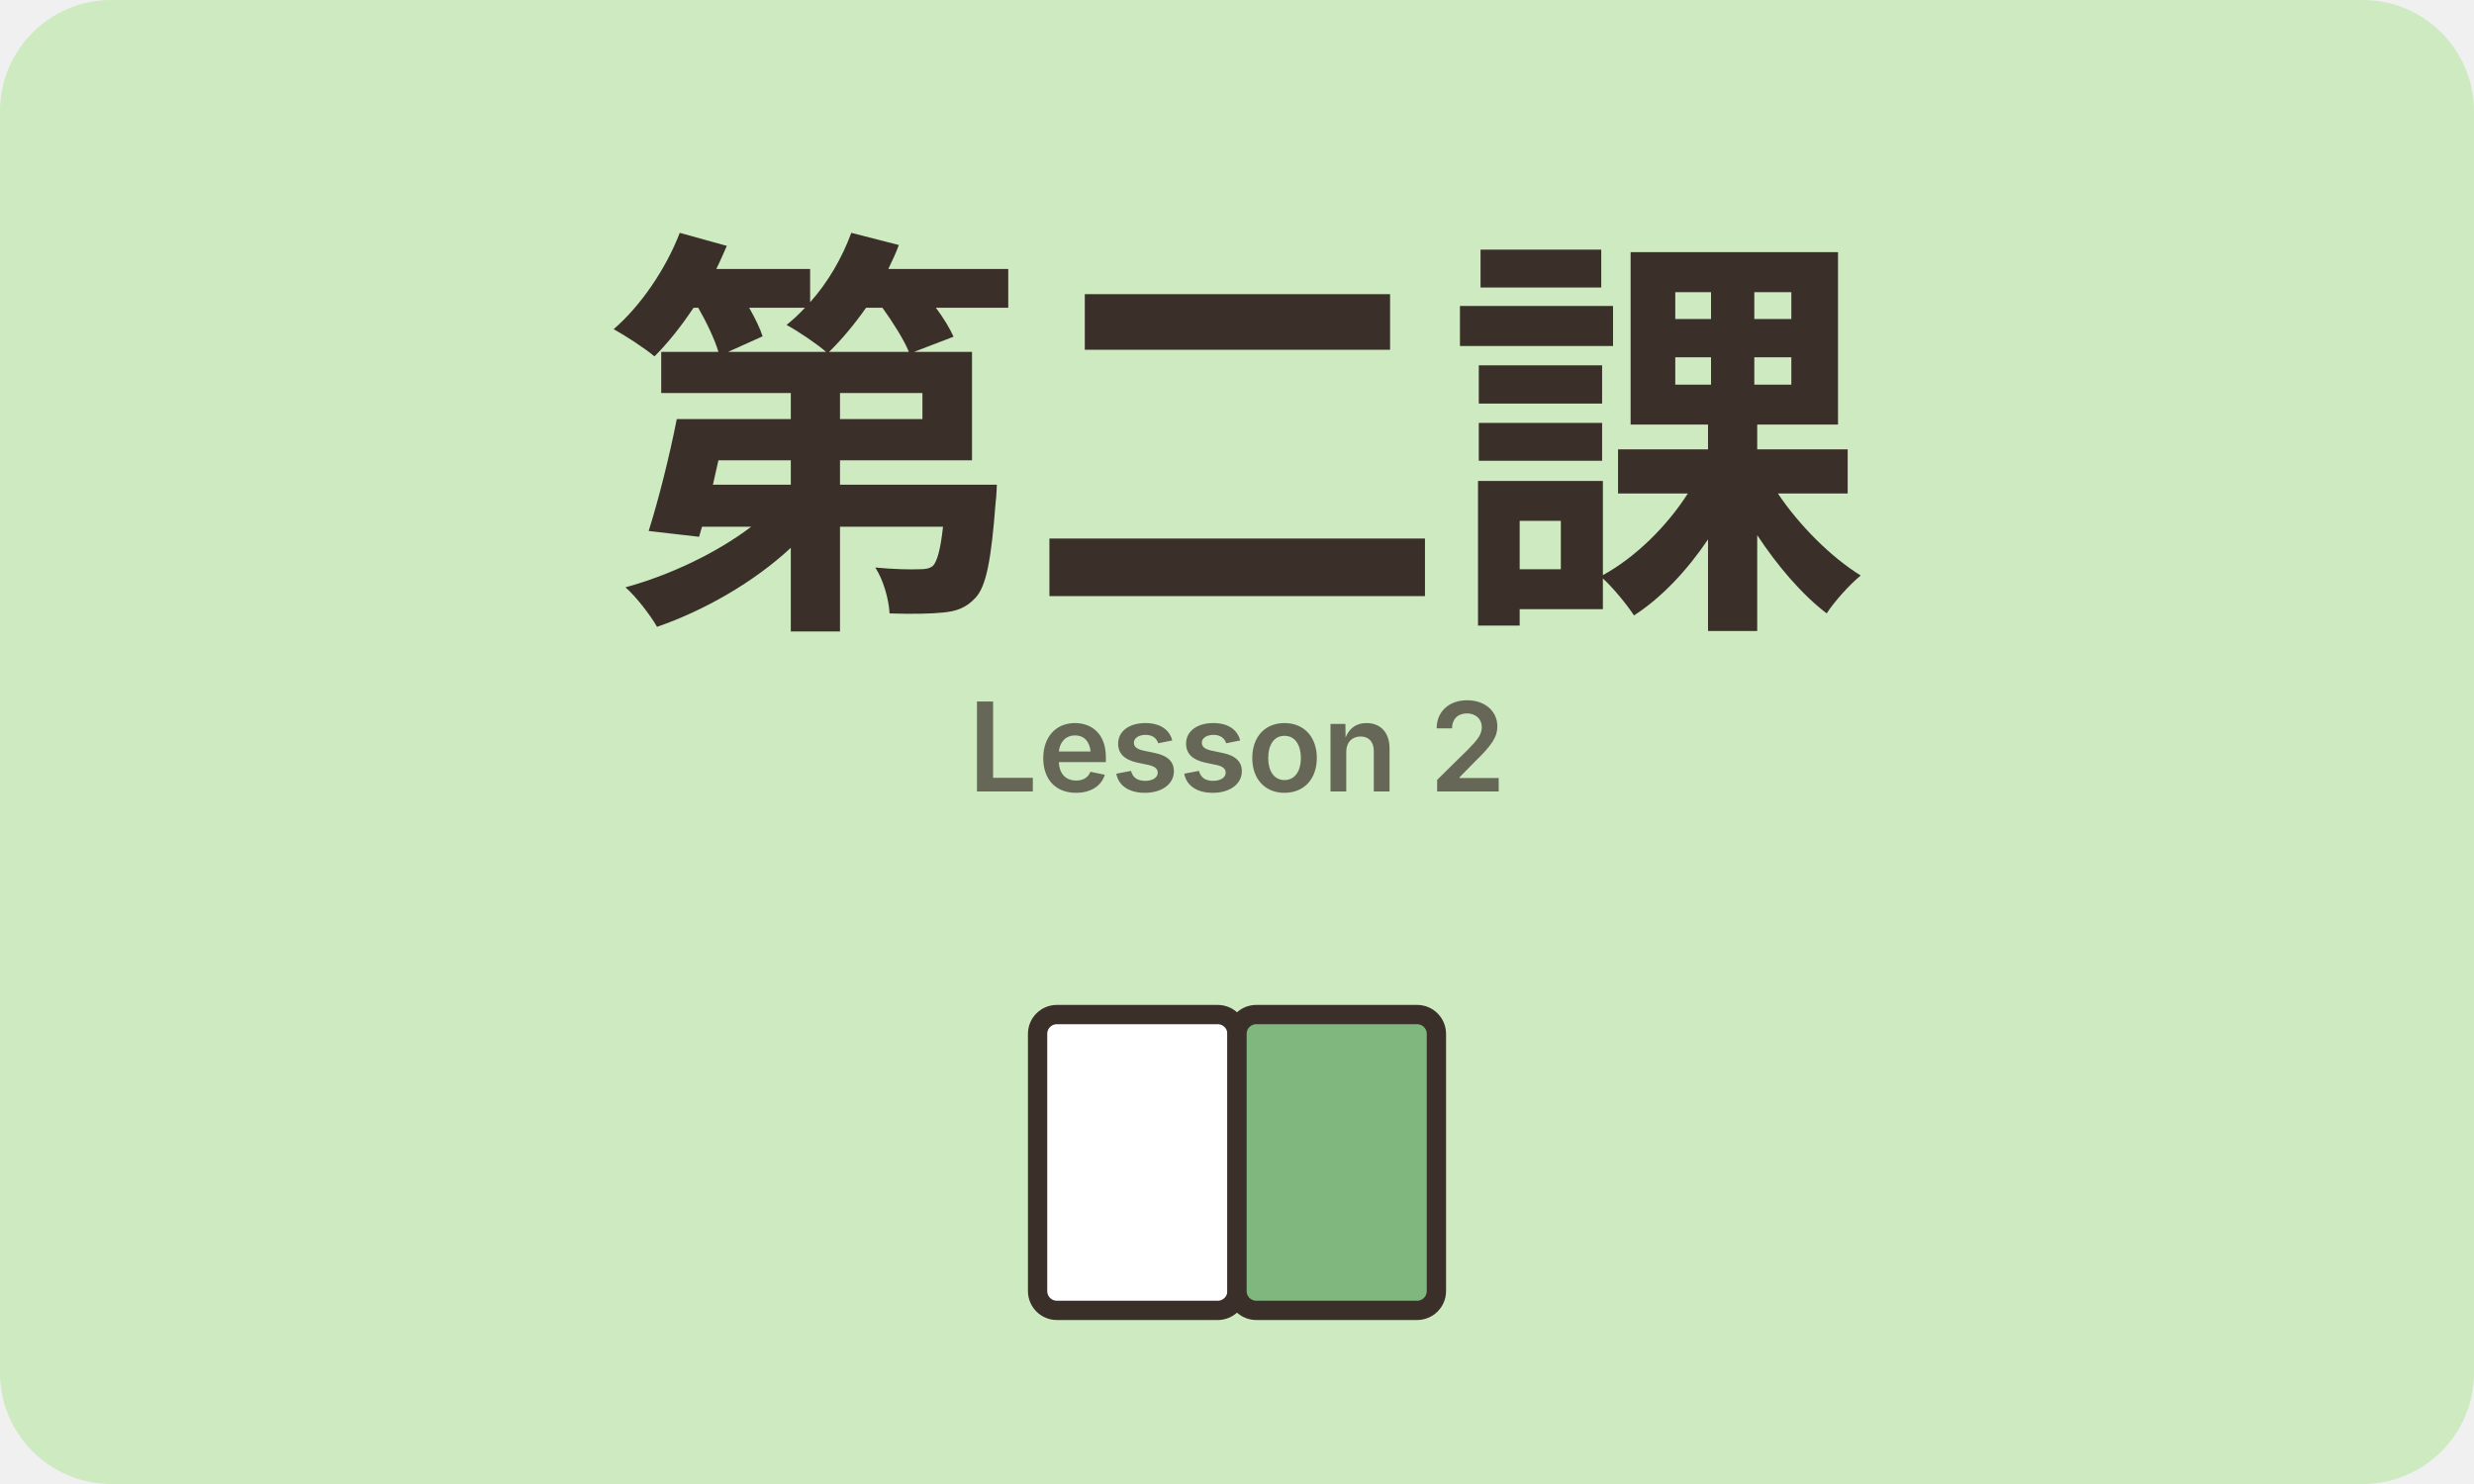
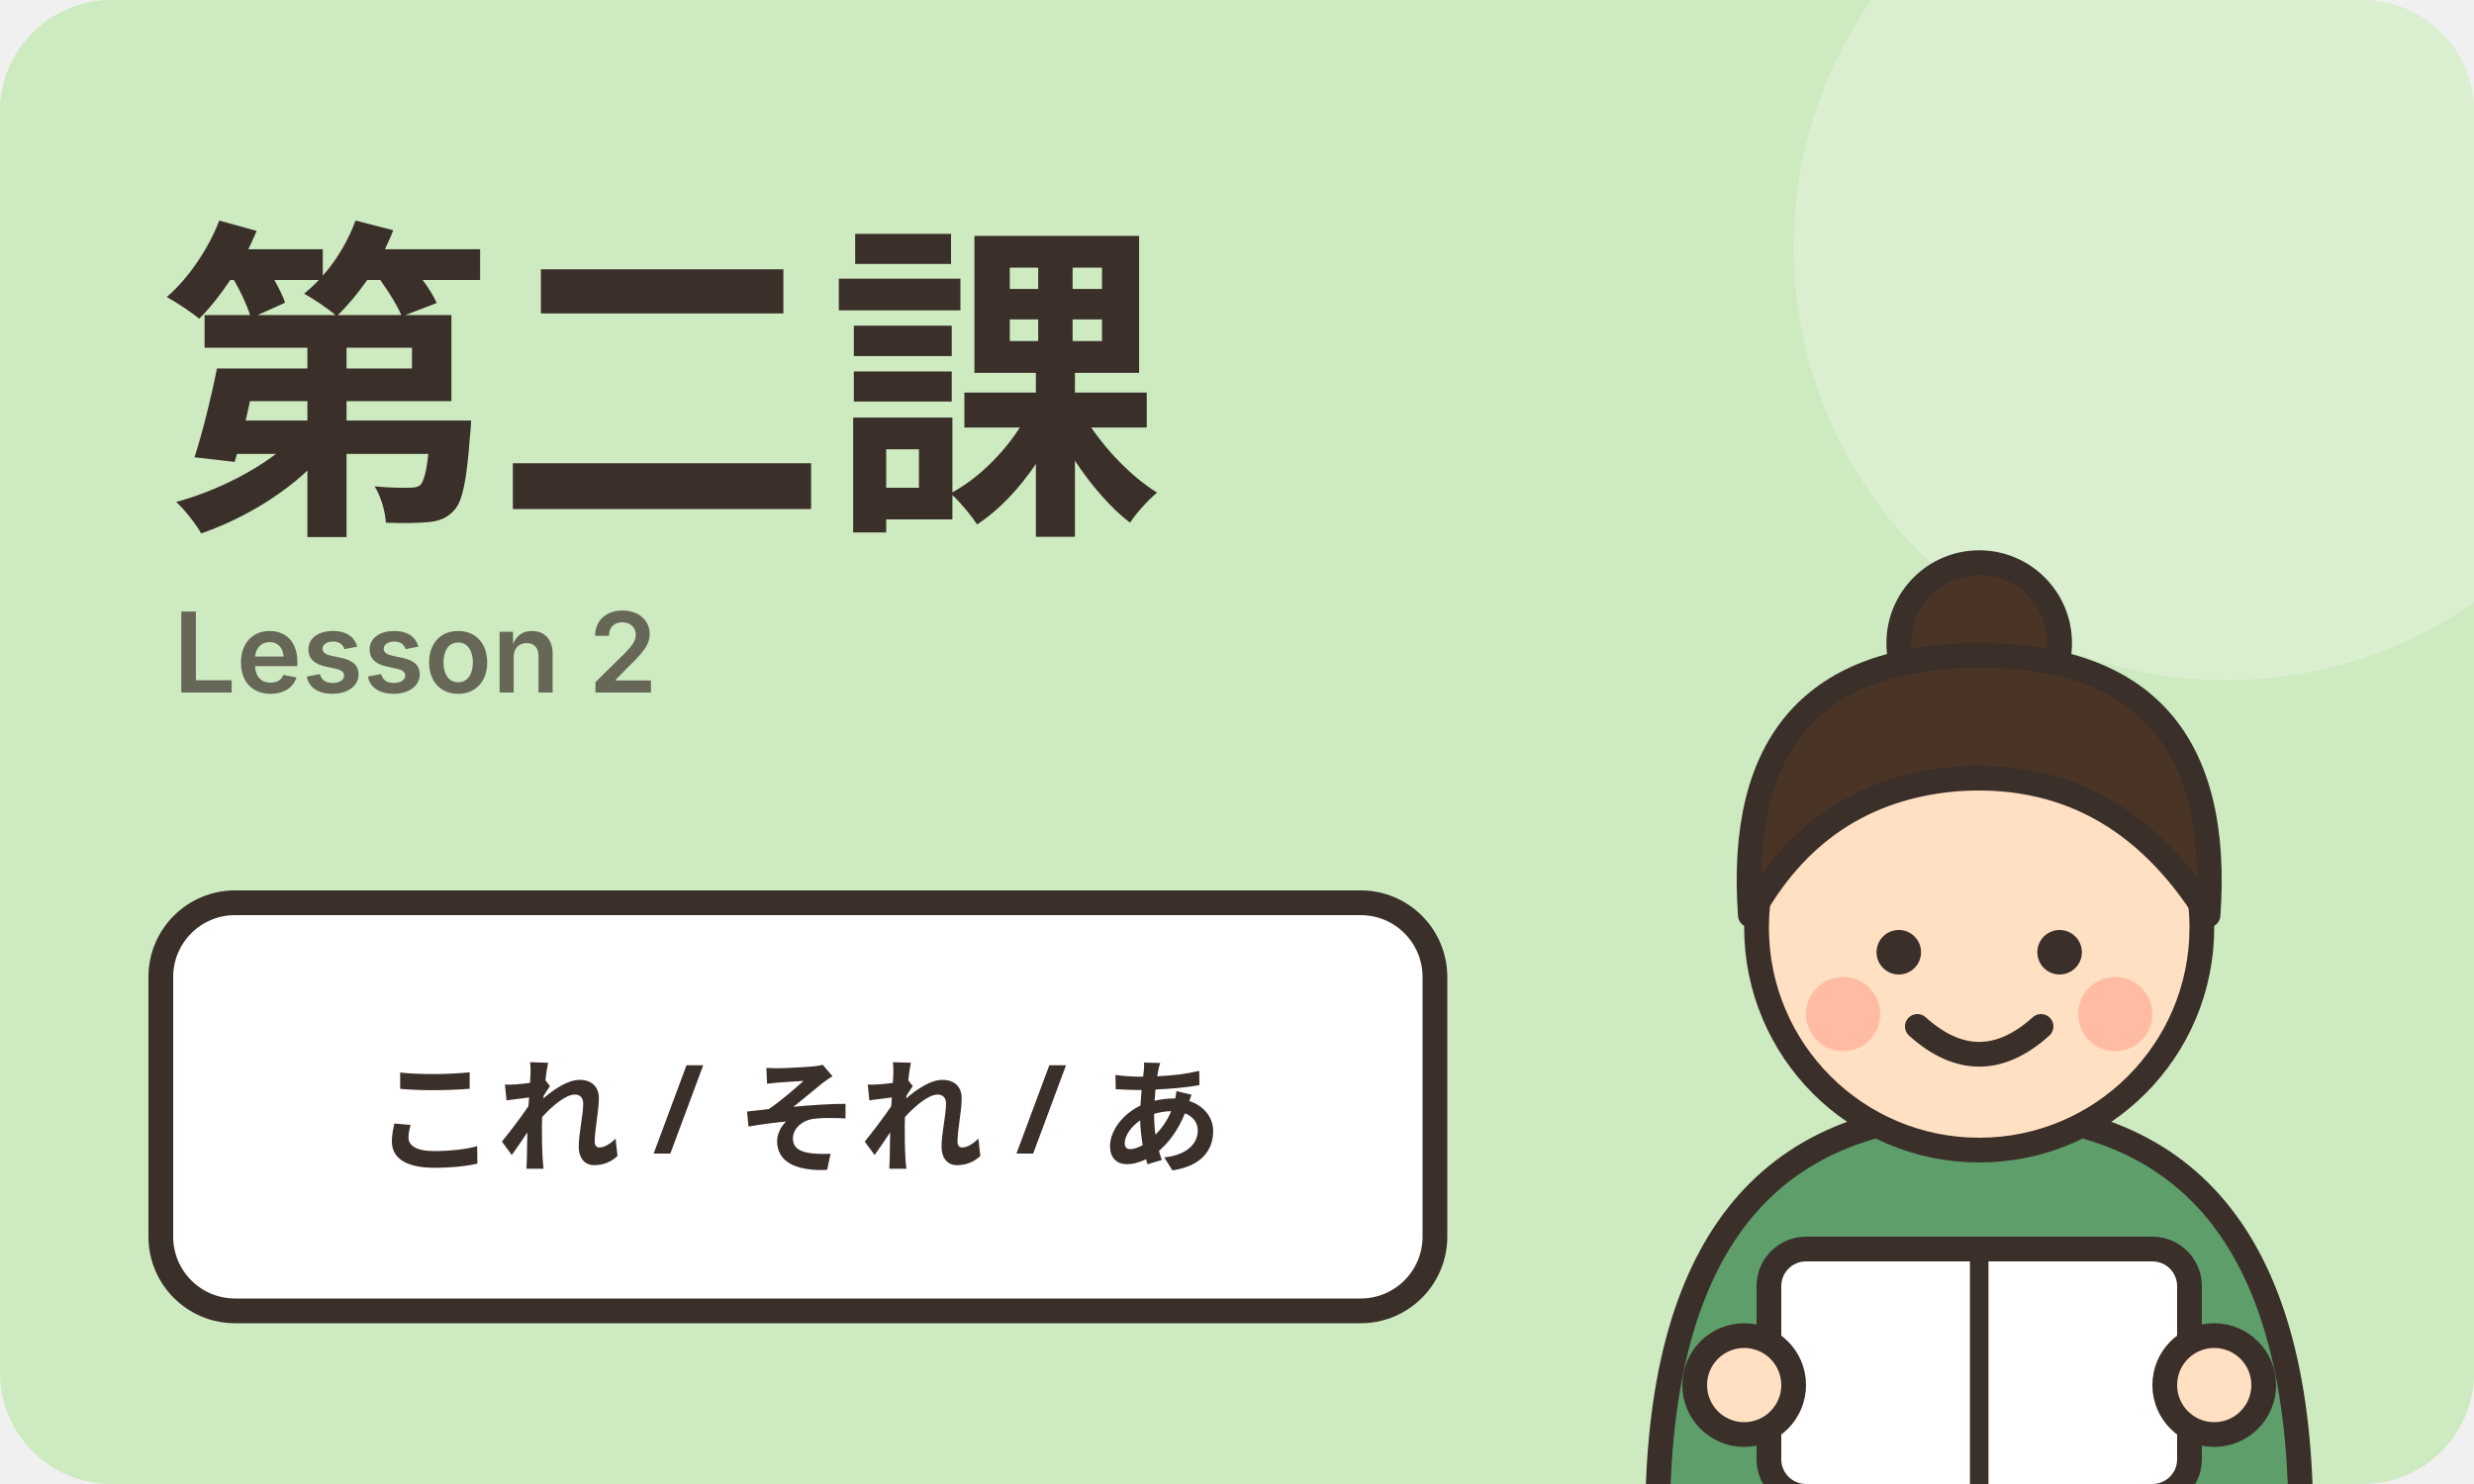
<svg xmlns="http://www.w3.org/2000/svg" viewBox="0 0 400 240" role="img" aria-label="Lesson 2">
-   <rect width="400" height="240" rx="18" fill="#CDEAC0" />
-   <text x="200" y="96" text-anchor="middle" font-size="68" font-weight="700" font-family="Noto Sans JP, Hiragino Sans, sans-serif" fill="#3b2f2a">第二課</text>
-   <text x="200" y="128" text-anchor="middle" font-size="20" font-weight="600" font-family="Inter, sans-serif" fill="#3b2f2a" opacity=".7">Lesson 2</text>
-   <g transform="translate(200 188) scale(.52) translate(-200 -278)">
-     <rect x="138" y="232" width="62" height="92" rx="6" fill="#fff" stroke="#3b2f2a" stroke-width="6" stroke-linejoin="round" stroke-linecap="round" />
-     <rect x="200" y="232" width="62" height="92" rx="6" fill="#7FB77E" stroke="#3b2f2a" stroke-width="6" stroke-linejoin="round" stroke-linecap="round" />
+   <defs>
+     <clipPath id="c">
+       <rect width="400" height="240" rx="18" />
+     </clipPath>
+   </defs>
+   <g clip-path="url(#c)">
+     <rect width="400" height="240" fill="#CDEAC0" />
+     <circle cx="360" cy="40" r="70" fill="#fff" opacity=".25" />
+     <text x="26" y="82" font-size="54" font-weight="700" font-family="Noto Sans JP, Hiragino Sans, Yu Gothic, sans-serif" fill="#3b2f2a">第二課</text>
+     <text x="28" y="112" font-size="18" font-weight="600" font-family="Inter, sans-serif" fill="#3b2f2a" opacity=".7">Lesson 2</text>
+     <rect x="26" y="146" width="206" height="66" rx="12" fill="#fff" stroke="#3b2f2a" stroke-width="4" />
+     <text x="129" y="188" text-anchor="middle" font-size="20" font-weight="700" font-family="Noto Sans JP, Hiragino Sans, Yu Gothic, sans-serif" fill="#3b2f2a">これ / それ / あ</text>
+     <g transform="translate(320 150)">
+       <path d="M-52 96Q-52 30 0 30Q52 30 52 96Z" fill="#5E9E6B" stroke="#3b2f2a" stroke-width="4" stroke-linejoin="round" />
+       <circle r="36" fill="#FFE0C2" stroke="#3b2f2a" stroke-width="4" />
+       <circle cx="0" cy="-46" r="13" fill="#4a3426" stroke="#3b2f2a" stroke-width="4" />
+       <path d="M-37 -2Q-40 -44 0 -44Q40 -44 37 -2Q22 -26 -4 -24Q-26 -22 -37 -2Z" fill="#4a3426" stroke="#3b2f2a" stroke-width="4" stroke-linejoin="round" />
+       <circle cx="-13" cy="4" r="3.6" fill="#3b2f2a" />
+       <circle cx="13" cy="4" r="3.6" fill="#3b2f2a" />
+       <circle cx="-22" cy="14" r="6" fill="#FF9E8A" opacity=".55" />
+       <circle cx="22" cy="14" r="6" fill="#FF9E8A" opacity=".55" />
+       <path d="M-10 16Q0 25 10 16" fill="none" stroke="#3b2f2a" stroke-width="4" stroke-linecap="round" />
+       <rect x="-34" y="52" width="68" height="40" rx="6" fill="#fff" stroke="#3b2f2a" stroke-width="4" />
+       <path d="M0 52V92" stroke="#3b2f2a" stroke-width="3" />
+       <circle cx="-38" cy="74" r="8" fill="#FFE0C2" stroke="#3b2f2a" stroke-width="4" />
+       <circle cx="38" cy="74" r="8" fill="#FFE0C2" stroke="#3b2f2a" stroke-width="4" />
+     </g>
  </g>
</svg>
